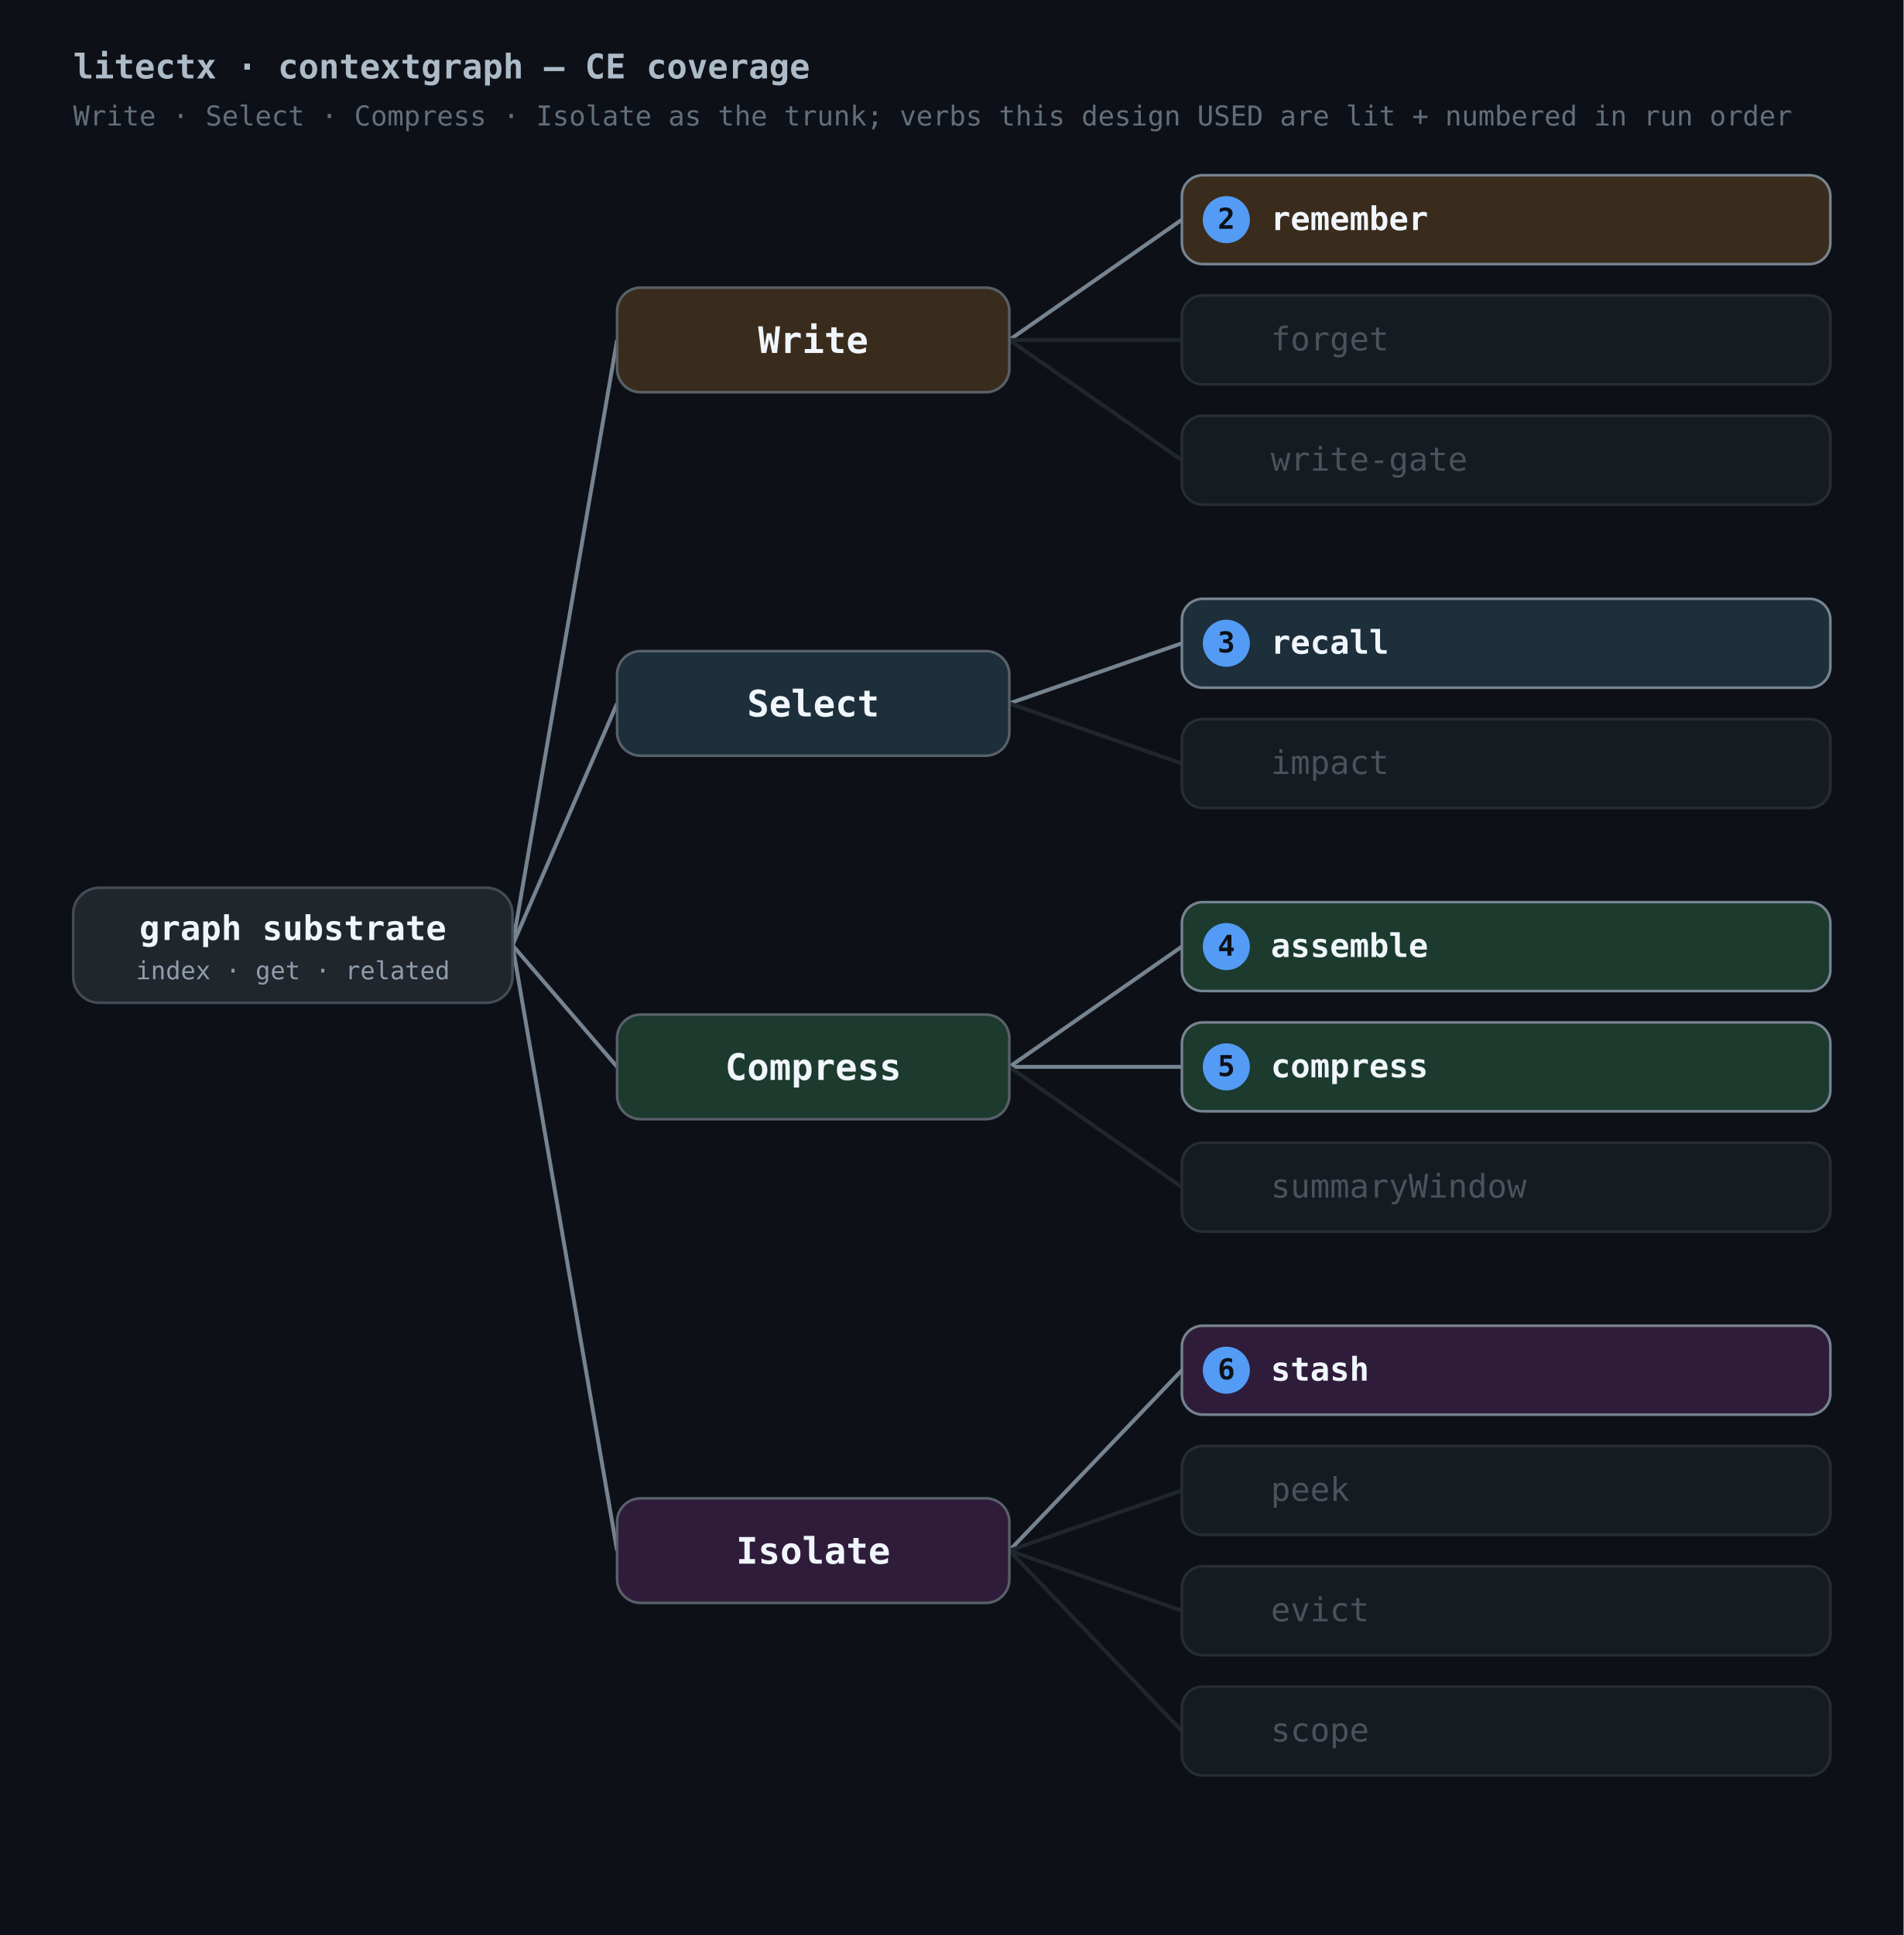
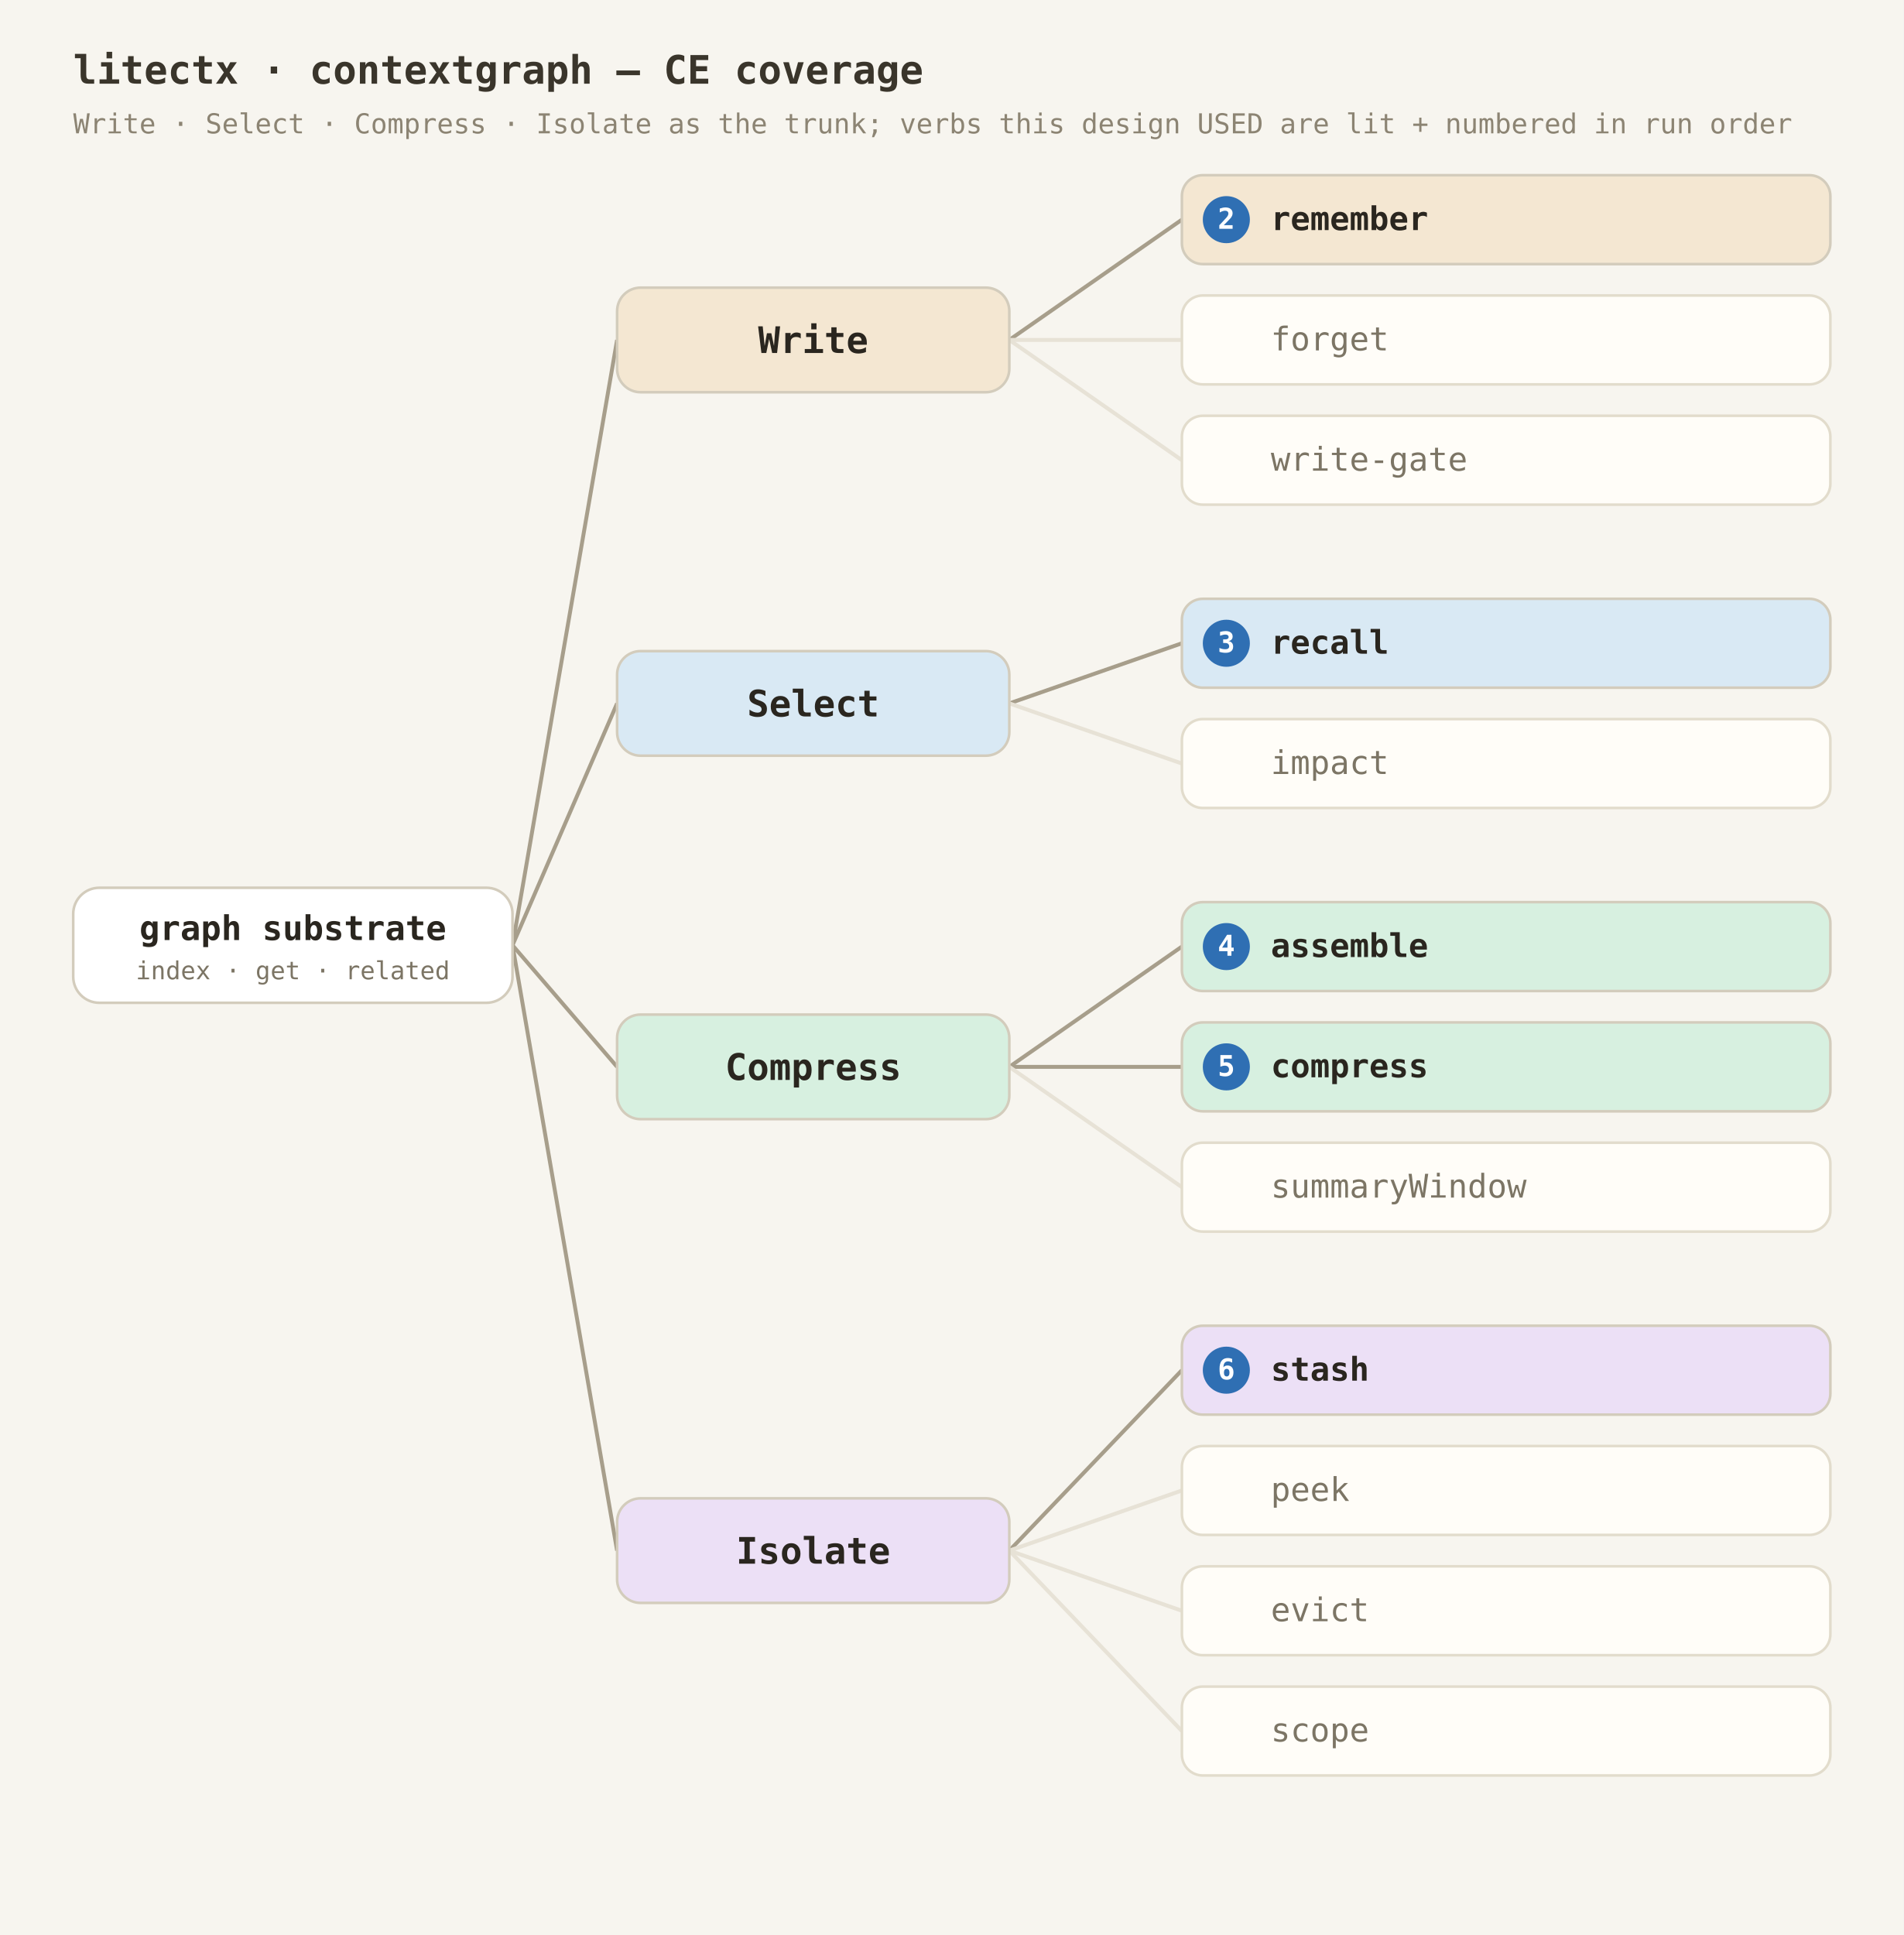
<svg xmlns="http://www.w3.org/2000/svg" width="728" height="740" viewBox="0 0 728 740" font-family="ui-monospace, SFMono-Regular, Menlo, monospace">
-   <rect width="728" height="740" fill="#0d1117" />
-   <text x="28" y="30" fill="#adbac7" font-size="13" font-weight="bold">litectx · contextgraph — CE coverage</text>
-   <text x="28" y="48" fill="#636e7b" font-size="10.5">Write · Select · Compress · Isolate as the trunk; verbs this design USED are lit + numbered in run order</text>
-   <line x1="196" y1="361.5" x2="236" y2="130" stroke="#768390" stroke-width="1.5" />
-   <line x1="196" y1="361.5" x2="236" y2="269" stroke="#768390" stroke-width="1.5" />
-   <line x1="196" y1="361.5" x2="236" y2="408" stroke="#768390" stroke-width="1.5" />
-   <line x1="196" y1="361.5" x2="236" y2="593" stroke="#768390" stroke-width="1.5" />
-   <line x1="386" y1="130" x2="452" y2="84" stroke="#768390" stroke-width="1.5" />
-   <line x1="386" y1="130" x2="452" y2="130" stroke="#21262d" stroke-width="1.5" />
-   <line x1="386" y1="130" x2="452" y2="176" stroke="#21262d" stroke-width="1.5" />
-   <line x1="386" y1="269" x2="452" y2="246" stroke="#768390" stroke-width="1.5" />
-   <line x1="386" y1="269" x2="452" y2="292" stroke="#21262d" stroke-width="1.5" />
-   <line x1="386" y1="408" x2="452" y2="362" stroke="#768390" stroke-width="1.5" />
-   <line x1="386" y1="408" x2="452" y2="408" stroke="#768390" stroke-width="1.5" />
-   <line x1="386" y1="408" x2="452" y2="454" stroke="#21262d" stroke-width="1.5" />
-   <line x1="386" y1="593" x2="452" y2="524" stroke="#768390" stroke-width="1.5" />
-   <line x1="386" y1="593" x2="452" y2="570" stroke="#21262d" stroke-width="1.5" />
-   <line x1="386" y1="593" x2="452" y2="616" stroke="#21262d" stroke-width="1.5" />
-   <line x1="386" y1="593" x2="452" y2="662" stroke="#21262d" stroke-width="1.5" />
-   <rect x="28" y="339.5" width="168" height="44" rx="10" fill="#21262d" stroke="#444c56" />
-   <text x="112" y="359.5" fill="#f0f6fc" font-size="13" font-weight="bold" text-anchor="middle">graph substrate</text>
-   <text x="112" y="374.5" fill="#909dab" font-size="9.5" text-anchor="middle">index · get · related</text>
-   <rect x="236" y="110" width="150" height="40" rx="9" fill="#3a2c1c" stroke="#586069" />
-   <text x="311" y="135" fill="#f0f6fc" font-size="14" font-weight="bold" text-anchor="middle">Write</text>
-   <rect x="236" y="249" width="150" height="40" rx="9" fill="#1c2f3a" stroke="#586069" />
-   <text x="311" y="274" fill="#f0f6fc" font-size="14" font-weight="bold" text-anchor="middle">Select</text>
-   <rect x="236" y="388" width="150" height="40" rx="9" fill="#1c3a2e" stroke="#586069" />
-   <text x="311" y="413" fill="#f0f6fc" font-size="14" font-weight="bold" text-anchor="middle">Compress</text>
-   <rect x="236" y="573" width="150" height="40" rx="9" fill="#2f1c3a" stroke="#586069" />
-   <text x="311" y="598" fill="#f0f6fc" font-size="14" font-weight="bold" text-anchor="middle">Isolate</text>
-   <rect x="452" y="67" width="248" height="34" rx="8" fill="#3a2c1c" stroke="#768390" />
-   <circle cx="469" cy="84" r="9" fill="#539bf5" />
-   <text x="469" y="87.5" fill="#0d1117" font-size="11" font-weight="bold" text-anchor="middle">2</text>
-   <text x="486" y="88" fill="#f0f6fc" font-size="12.5" font-weight="bold">remember</text>
-   <rect x="452" y="113" width="248" height="34" rx="8" fill="#161b22" stroke="#272d36" />
-   <text x="486" y="134" fill="#4b525c" font-size="12.5" font-weight="normal">forget</text>
-   <rect x="452" y="159" width="248" height="34" rx="8" fill="#161b22" stroke="#272d36" />
-   <text x="486" y="180" fill="#4b525c" font-size="12.5" font-weight="normal">write-gate</text>
-   <rect x="452" y="229" width="248" height="34" rx="8" fill="#1c2f3a" stroke="#768390" />
-   <circle cx="469" cy="246" r="9" fill="#539bf5" />
-   <text x="469" y="249.5" fill="#0d1117" font-size="11" font-weight="bold" text-anchor="middle">3</text>
-   <text x="486" y="250" fill="#f0f6fc" font-size="12.5" font-weight="bold">recall</text>
-   <rect x="452" y="275" width="248" height="34" rx="8" fill="#161b22" stroke="#272d36" />
-   <text x="486" y="296" fill="#4b525c" font-size="12.5" font-weight="normal">impact</text>
-   <rect x="452" y="345" width="248" height="34" rx="8" fill="#1c3a2e" stroke="#768390" />
-   <circle cx="469" cy="362" r="9" fill="#539bf5" />
-   <text x="469" y="365.5" fill="#0d1117" font-size="11" font-weight="bold" text-anchor="middle">4</text>
-   <text x="486" y="366" fill="#f0f6fc" font-size="12.5" font-weight="bold">assemble</text>
-   <rect x="452" y="391" width="248" height="34" rx="8" fill="#1c3a2e" stroke="#768390" />
-   <circle cx="469" cy="408" r="9" fill="#539bf5" />
-   <text x="469" y="411.5" fill="#0d1117" font-size="11" font-weight="bold" text-anchor="middle">5</text>
-   <text x="486" y="412" fill="#f0f6fc" font-size="12.5" font-weight="bold">compress</text>
-   <rect x="452" y="437" width="248" height="34" rx="8" fill="#161b22" stroke="#272d36" />
-   <text x="486" y="458" fill="#4b525c" font-size="12.5" font-weight="normal">summaryWindow</text>
-   <rect x="452" y="507" width="248" height="34" rx="8" fill="#2f1c3a" stroke="#768390" />
-   <circle cx="469" cy="524" r="9" fill="#539bf5" />
-   <text x="469" y="527.5" fill="#0d1117" font-size="11" font-weight="bold" text-anchor="middle">6</text>
-   <text x="486" y="528" fill="#f0f6fc" font-size="12.5" font-weight="bold">stash</text>
-   <rect x="452" y="553" width="248" height="34" rx="8" fill="#161b22" stroke="#272d36" />
-   <text x="486" y="574" fill="#4b525c" font-size="12.5" font-weight="normal">peek</text>
-   <rect x="452" y="599" width="248" height="34" rx="8" fill="#161b22" stroke="#272d36" />
-   <text x="486" y="620" fill="#4b525c" font-size="12.5" font-weight="normal">evict</text>
-   <rect x="452" y="645" width="248" height="34" rx="8" fill="#161b22" stroke="#272d36" />
-   <text x="486" y="666" fill="#4b525c" font-size="12.5" font-weight="normal">scope</text>
+   <rect width="728" height="740" fill="#f7f5ef" />
+   <text x="28" y="32" fill="#3a352b" font-size="15" font-weight="bold">litectx · contextgraph — CE coverage</text>
+   <text x="28" y="51" fill="#8c8473" font-size="10.5">Write · Select · Compress · Isolate as the trunk; verbs this design USED are lit + numbered in run order</text>
+   <line x1="196" y1="361.5" x2="236" y2="130" stroke="#a79e8b" stroke-width="1.5" />
+   <line x1="196" y1="361.5" x2="236" y2="269" stroke="#a79e8b" stroke-width="1.5" />
+   <line x1="196" y1="361.5" x2="236" y2="408" stroke="#a79e8b" stroke-width="1.5" />
+   <line x1="196" y1="361.5" x2="236" y2="593" stroke="#a79e8b" stroke-width="1.5" />
+   <line x1="386" y1="130" x2="452" y2="84" stroke="#a79e8b" stroke-width="1.5" />
+   <line x1="386" y1="130" x2="452" y2="130" stroke="#e7e2d6" stroke-width="1.5" />
+   <line x1="386" y1="130" x2="452" y2="176" stroke="#e7e2d6" stroke-width="1.5" />
+   <line x1="386" y1="269" x2="452" y2="246" stroke="#a79e8b" stroke-width="1.5" />
+   <line x1="386" y1="269" x2="452" y2="292" stroke="#e7e2d6" stroke-width="1.5" />
+   <line x1="386" y1="408" x2="452" y2="362" stroke="#a79e8b" stroke-width="1.5" />
+   <line x1="386" y1="408" x2="452" y2="408" stroke="#a79e8b" stroke-width="1.5" />
+   <line x1="386" y1="408" x2="452" y2="454" stroke="#e7e2d6" stroke-width="1.5" />
+   <line x1="386" y1="593" x2="452" y2="524" stroke="#a79e8b" stroke-width="1.5" />
+   <line x1="386" y1="593" x2="452" y2="570" stroke="#e7e2d6" stroke-width="1.5" />
+   <line x1="386" y1="593" x2="452" y2="616" stroke="#e7e2d6" stroke-width="1.5" />
+   <line x1="386" y1="593" x2="452" y2="662" stroke="#e7e2d6" stroke-width="1.5" />
+   <rect x="28" y="339.5" width="168" height="44" rx="10" fill="#ffffff" stroke="#d3ccbc" />
+   <text x="112" y="359.5" fill="#2a261f" font-size="13" font-weight="bold" text-anchor="middle">graph substrate</text>
+   <text x="112" y="374.5" fill="#7c7565" font-size="9.5" text-anchor="middle">index · get · related</text>
+   <rect x="236" y="110" width="150" height="40" rx="9" fill="#f4e7d2" stroke="#d3ccbc" />
+   <text x="311" y="135" fill="#2a261f" font-size="14" font-weight="bold" text-anchor="middle">Write</text>
+   <rect x="236" y="249" width="150" height="40" rx="9" fill="#d9e9f4" stroke="#d3ccbc" />
+   <text x="311" y="274" fill="#2a261f" font-size="14" font-weight="bold" text-anchor="middle">Select</text>
+   <rect x="236" y="388" width="150" height="40" rx="9" fill="#d7f0e0" stroke="#d3ccbc" />
+   <text x="311" y="413" fill="#2a261f" font-size="14" font-weight="bold" text-anchor="middle">Compress</text>
+   <rect x="236" y="573" width="150" height="40" rx="9" fill="#ece0f6" stroke="#d3ccbc" />
+   <text x="311" y="598" fill="#2a261f" font-size="14" font-weight="bold" text-anchor="middle">Isolate</text>
+   <rect x="452" y="67" width="248" height="34" rx="8" fill="#f4e7d2" stroke="#d3ccbc" />
+   <circle cx="469" cy="84" r="9" fill="#2f6fb3" />
+   <text x="469" y="87.5" fill="#ffffff" font-size="11" font-weight="bold" text-anchor="middle">2</text>
+   <text x="486" y="88" fill="#2a261f" font-size="12.5" font-weight="bold">remember</text>
+   <rect x="452" y="113" width="248" height="34" rx="8" fill="#fffdf8" stroke="#e2dccc" />
+   <text x="486" y="134" fill="#7c7565" font-size="12.5" font-weight="normal">forget</text>
+   <rect x="452" y="159" width="248" height="34" rx="8" fill="#fffdf8" stroke="#e2dccc" />
+   <text x="486" y="180" fill="#7c7565" font-size="12.5" font-weight="normal">write-gate</text>
+   <rect x="452" y="229" width="248" height="34" rx="8" fill="#d9e9f4" stroke="#d3ccbc" />
+   <circle cx="469" cy="246" r="9" fill="#2f6fb3" />
+   <text x="469" y="249.5" fill="#ffffff" font-size="11" font-weight="bold" text-anchor="middle">3</text>
+   <text x="486" y="250" fill="#2a261f" font-size="12.5" font-weight="bold">recall</text>
+   <rect x="452" y="275" width="248" height="34" rx="8" fill="#fffdf8" stroke="#e2dccc" />
+   <text x="486" y="296" fill="#7c7565" font-size="12.5" font-weight="normal">impact</text>
+   <rect x="452" y="345" width="248" height="34" rx="8" fill="#d7f0e0" stroke="#d3ccbc" />
+   <circle cx="469" cy="362" r="9" fill="#2f6fb3" />
+   <text x="469" y="365.5" fill="#ffffff" font-size="11" font-weight="bold" text-anchor="middle">4</text>
+   <text x="486" y="366" fill="#2a261f" font-size="12.5" font-weight="bold">assemble</text>
+   <rect x="452" y="391" width="248" height="34" rx="8" fill="#d7f0e0" stroke="#d3ccbc" />
+   <circle cx="469" cy="408" r="9" fill="#2f6fb3" />
+   <text x="469" y="411.5" fill="#ffffff" font-size="11" font-weight="bold" text-anchor="middle">5</text>
+   <text x="486" y="412" fill="#2a261f" font-size="12.5" font-weight="bold">compress</text>
+   <rect x="452" y="437" width="248" height="34" rx="8" fill="#fffdf8" stroke="#e2dccc" />
+   <text x="486" y="458" fill="#7c7565" font-size="12.5" font-weight="normal">summaryWindow</text>
+   <rect x="452" y="507" width="248" height="34" rx="8" fill="#ece0f6" stroke="#d3ccbc" />
+   <circle cx="469" cy="524" r="9" fill="#2f6fb3" />
+   <text x="469" y="527.5" fill="#ffffff" font-size="11" font-weight="bold" text-anchor="middle">6</text>
+   <text x="486" y="528" fill="#2a261f" font-size="12.5" font-weight="bold">stash</text>
+   <rect x="452" y="553" width="248" height="34" rx="8" fill="#fffdf8" stroke="#e2dccc" />
+   <text x="486" y="574" fill="#7c7565" font-size="12.5" font-weight="normal">peek</text>
+   <rect x="452" y="599" width="248" height="34" rx="8" fill="#fffdf8" stroke="#e2dccc" />
+   <text x="486" y="620" fill="#7c7565" font-size="12.5" font-weight="normal">evict</text>
+   <rect x="452" y="645" width="248" height="34" rx="8" fill="#fffdf8" stroke="#e2dccc" />
+   <text x="486" y="666" fill="#7c7565" font-size="12.5" font-weight="normal">scope</text>
</svg>
